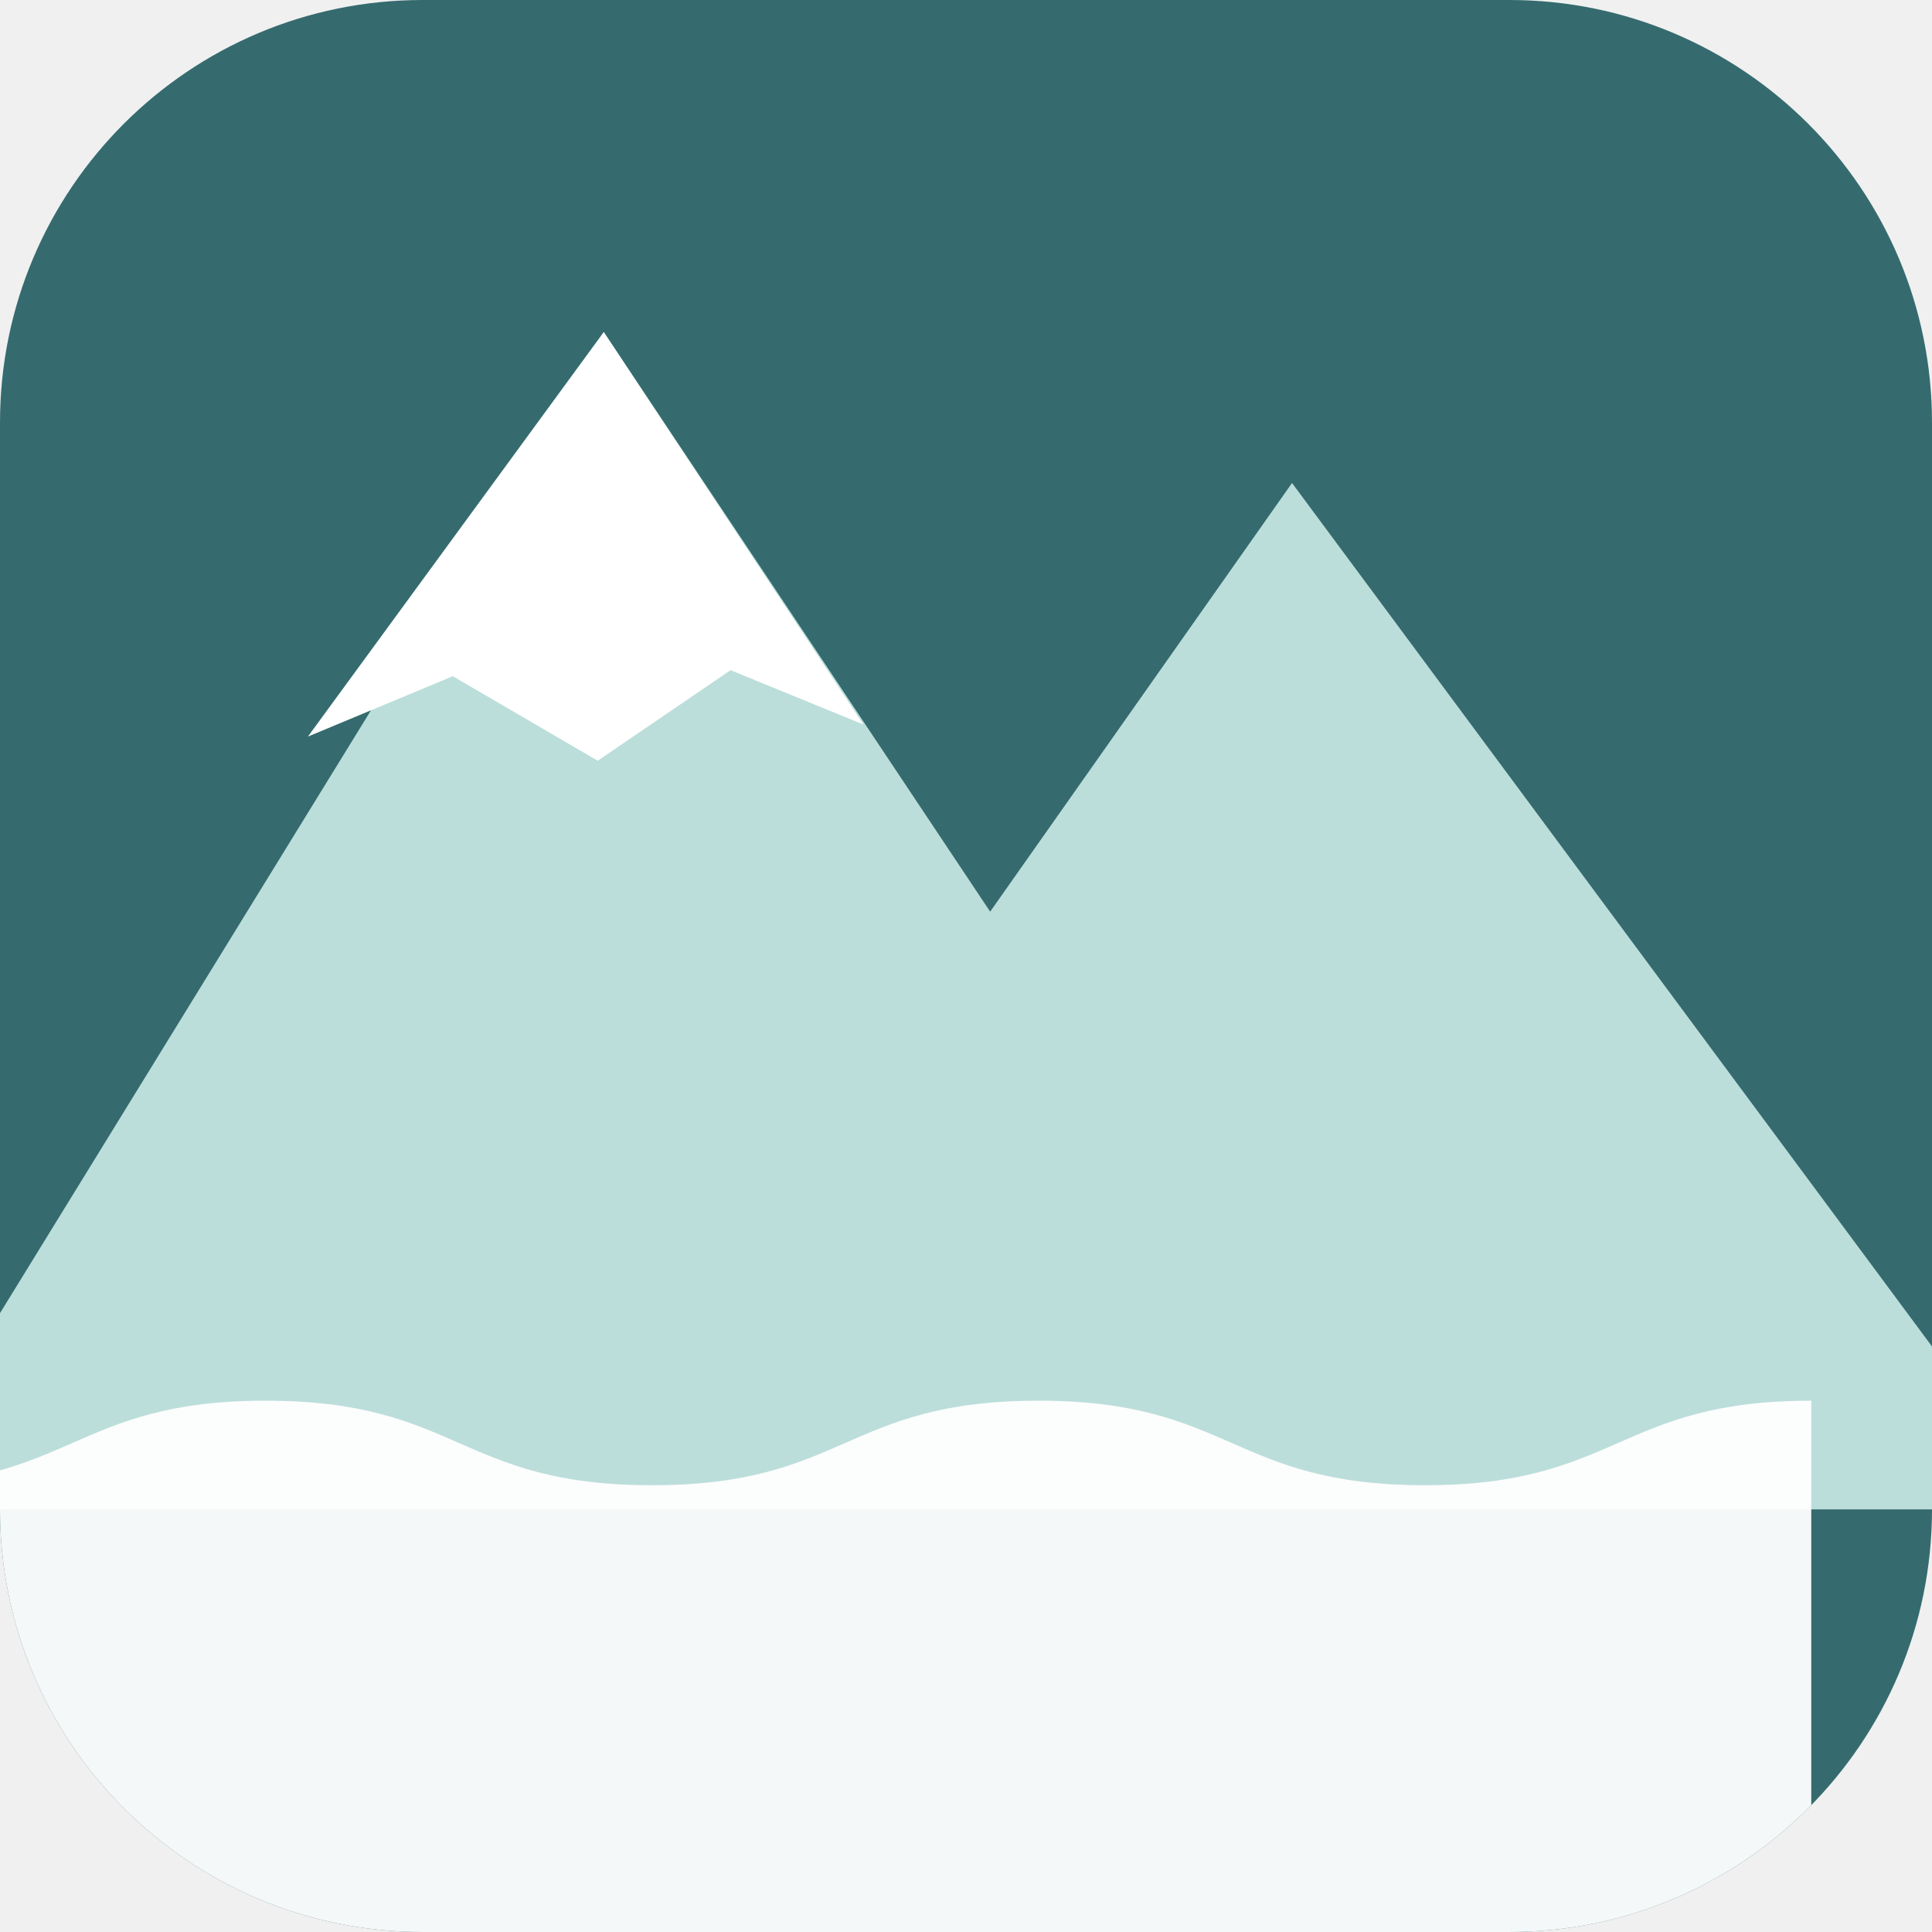
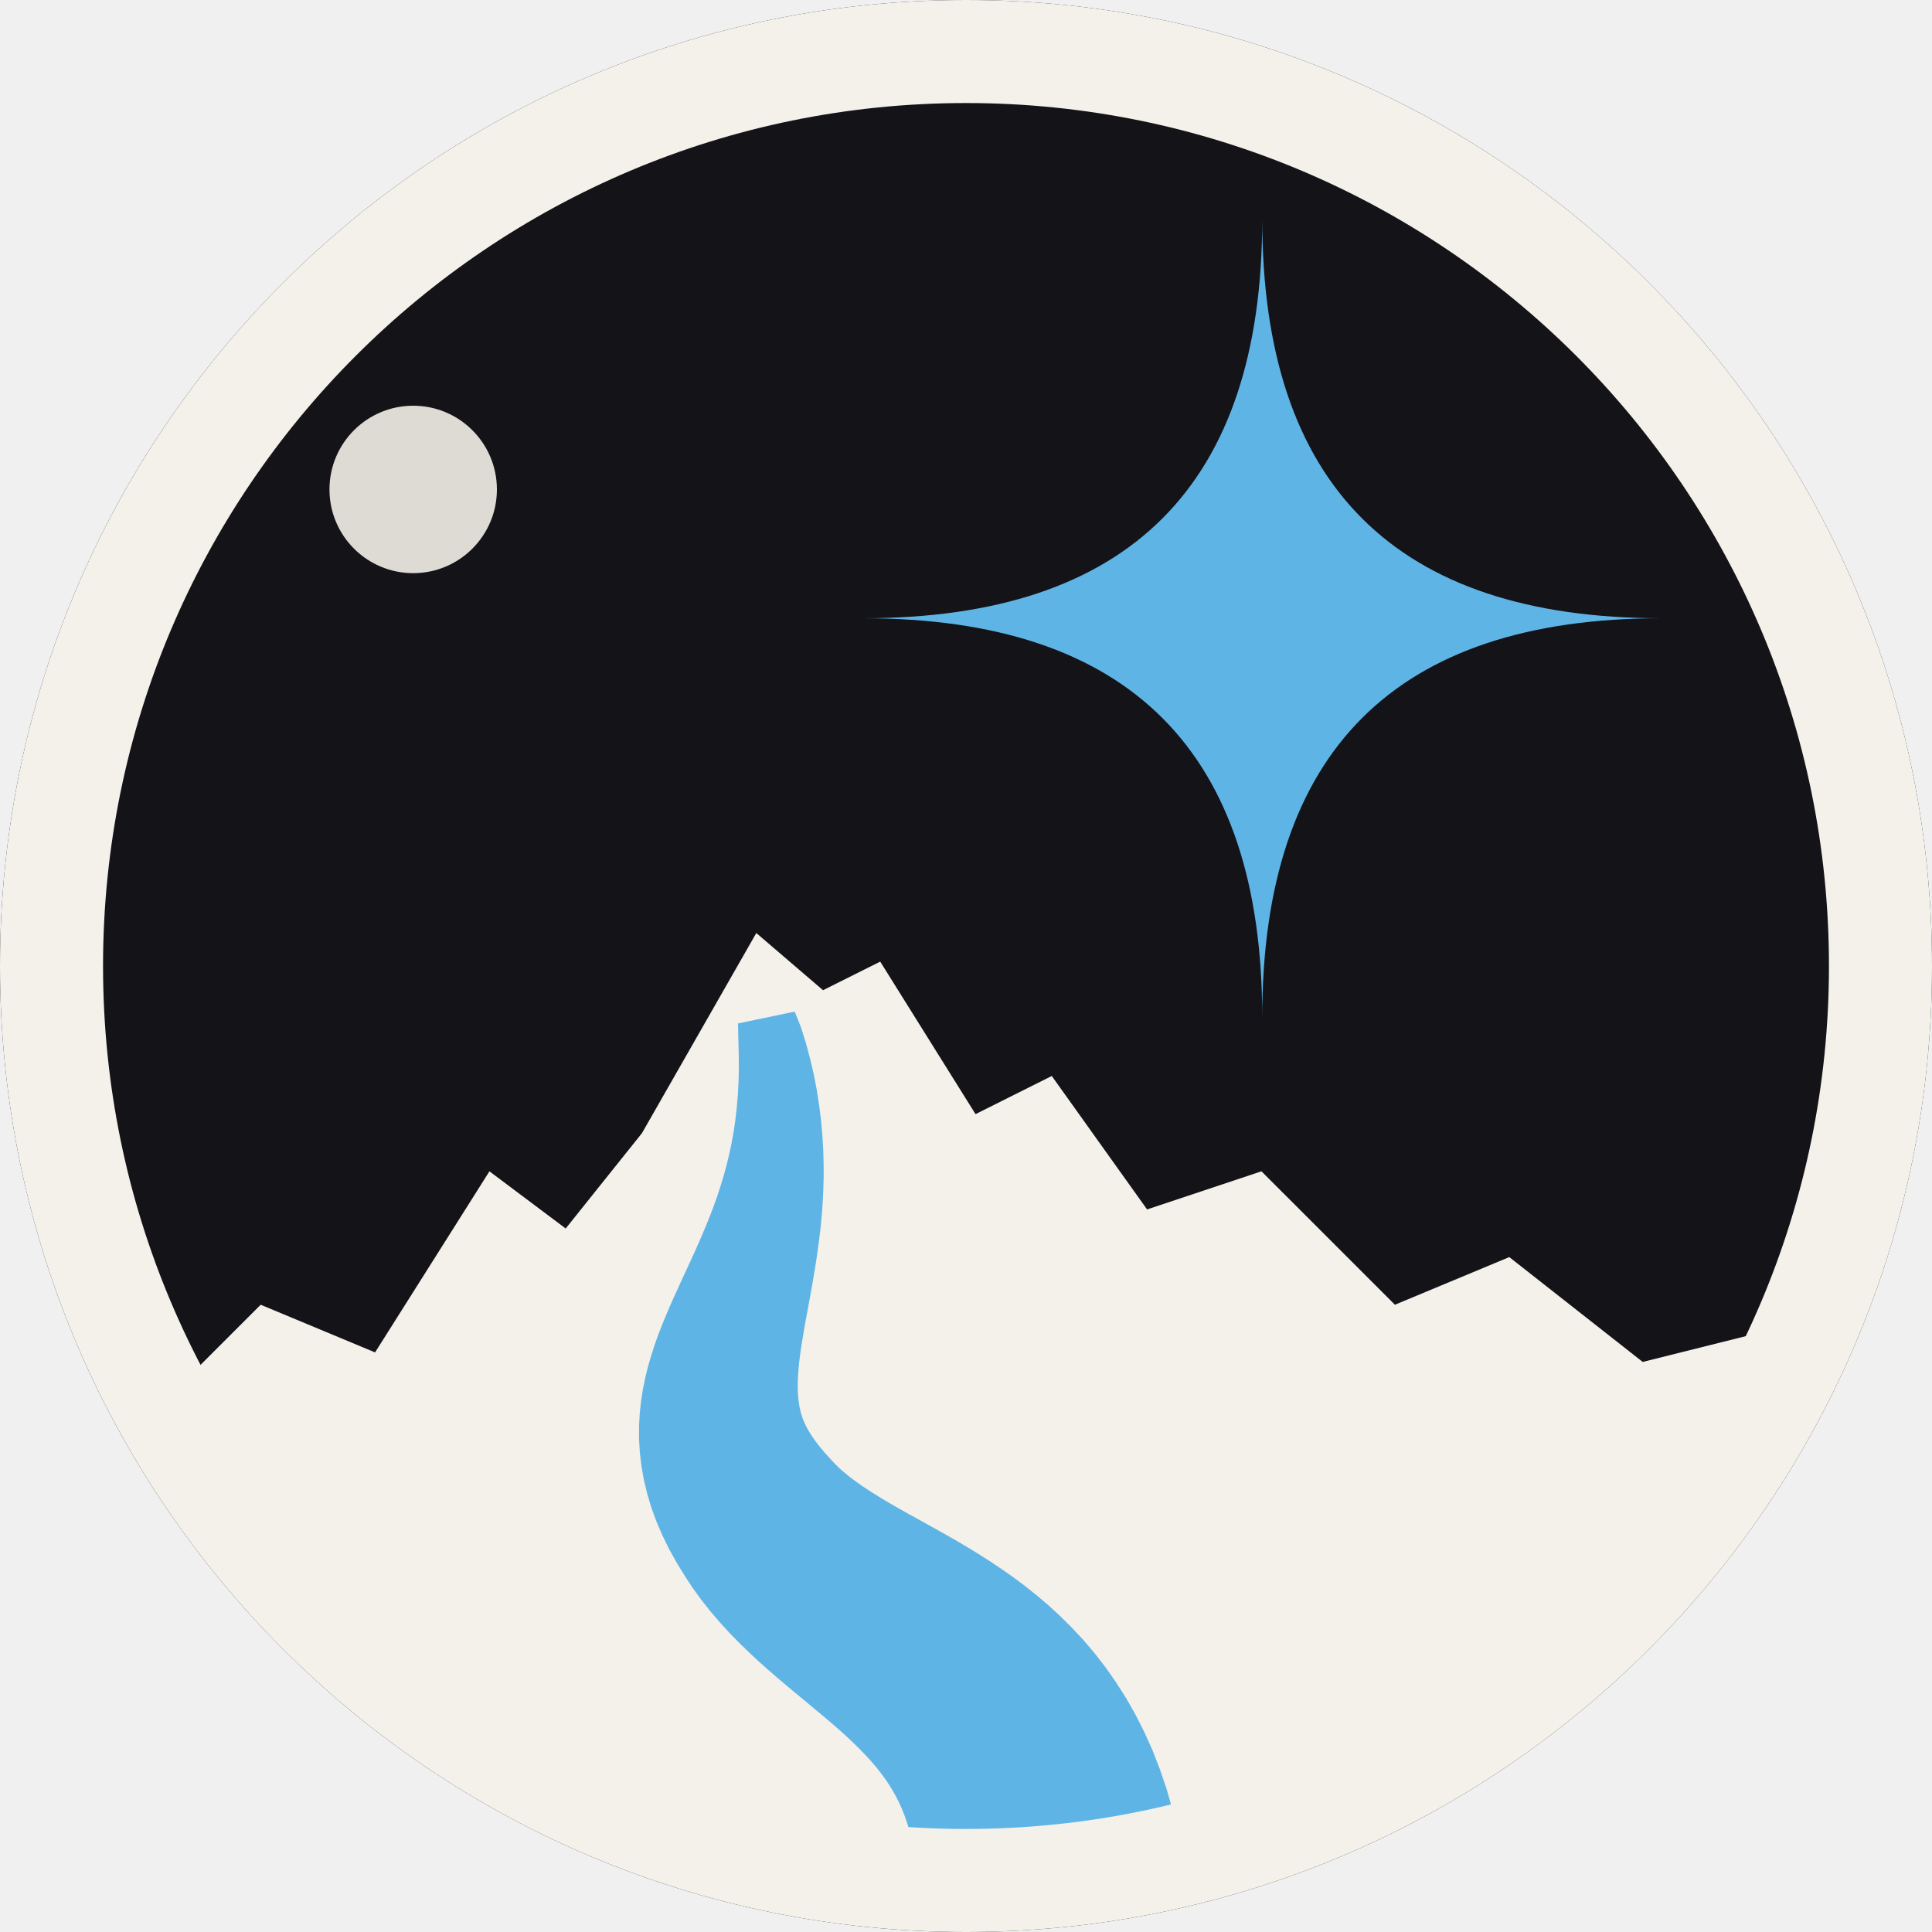
- <svg xmlns="http://www.w3.org/2000/svg" viewBox="0 0 32 32" role="img" aria-label="Utah Water Dashboard">
+ <svg xmlns="http://www.w3.org/2000/svg" width="300" height="300" viewBox="0 0 300 300" role="img" aria-label="A river running off a mountain under a star">
  <defs>
-     <clipPath id="corner">
-       <rect width="32" height="32" rx="7" />
+     <clipPath id="clip">
+       <circle cx="150" cy="150" r="142.00" />
    </clipPath>
  </defs>
-   <g clip-path="url(#corner)">
-     <rect width="32" height="32" fill="#356b6f" />
-     <path d="M-2 25 10 5.5l6.4 9.6L21.4 8 34 25Z" fill="#bcdedb" />
-     <path d="M10 5.5 14.3 12l-2.2-.9-2.2 1.5-2.4-1.4-2.4 1Z" fill="#ffffff" />
-     <path d="M-2 24.6c3.2 0 3.2-1.4 6.4-1.4s3.2 1.4 6.4 1.4 3.2-1.4 6.4-1.4 3.2 1.4 6.4 1.4 3.2-1.4 6.4-1.4V34H-2Z" fill="#ffffff" opacity=".95" />
+   <circle cx="150" cy="150" r="150" fill="#131318" />
+   <g clip-path="url(#clip)">
+     <path d="M -15.76,230.72 L 9.40,214.44 L 22.72,220.36 L 40.48,202.60 L 58.24,210.00 L 76.00,181.88 L 87.84,190.76 L 99.68,175.96 L 117.44,144.88 L 127.80,153.76 L 136.68,149.32 L 151.48,173.00 L 163.32,167.08 L 178.12,187.80 L 195.88,181.88 L 216.60,202.60 L 234.36,195.20 L 255.08,211.48 L 278.76,205.56 L 315.76,227.76 L 315.76,342.4 L -15.76,342.4 Z" fill="#F4F1EA" />
+     <path d="M 114.60,158.92 L 114.65,161.40 L 114.71,163.70 L 114.73,165.91 L 114.68,168.04 L 114.57,170.08 L 114.40,172.05 L 114.18,173.95 L 113.91,175.78 L 113.59,177.56 L 113.22,179.27 L 112.82,180.93 L 112.38,182.55 L 111.90,184.12 L 111.40,185.66 L 110.87,187.16 L 110.31,188.63 L 109.73,190.08 L 109.13,191.51 L 108.52,192.92 L 107.90,194.32 L 107.26,195.72 L 106.62,197.11 L 105.97,198.51 L 105.33,199.92 L 104.68,201.34 L 104.04,202.77 L 103.42,204.24 L 102.80,205.73 L 102.21,207.26 L 101.65,208.84 L 101.13,210.46 L 100.64,212.13 L 100.21,213.86 L 99.84,215.66 L 99.55,217.51 L 99.34,219.43 L 99.23,221.41 L 99.23,223.44 L 99.35,225.51 L 99.60,227.62 L 99.97,229.76 L 100.49,231.91 L 101.13,234.07 L 101.92,236.23 L 102.84,238.37 L 103.88,240.51 L 105.06,242.63 L 106.30,244.65 L 107.54,246.55 L 108.92,248.45 L 110.35,250.25 L 111.81,251.96 L 113.30,253.58 L 114.80,255.12 L 116.31,256.58 L 117.81,257.98 L 119.30,259.31 L 120.77,260.58 L 122.22,261.81 L 123.64,262.99 L 125.02,264.13 L 126.36,265.25 L 127.66,266.33 L 128.91,267.39 L 130.10,268.42 L 131.24,269.44 L 132.31,270.44 L 133.32,271.43 L 134.27,272.40 L 135.16,273.36 L 135.98,274.31 L 136.73,275.26 L 137.42,276.19 L 138.06,277.13 L 138.63,278.07 L 139.16,279.02 L 139.64,279.98 L 140.08,280.97 L 140.49,281.99 L 140.86,283.07 L 141.20,284.20 L 141.51,285.41 L 141.78,286.70 L 142.03,288.10 L 142.24,289.62 L 142.40,291.26 L 142.52,293.04 L 142.59,294.97 L 142.59,297.05 L 142.52,299.30 L 142.38,301.73 L 142.15,304.33 L 141.83,307.11 L 141.41,310.08 L 140.89,313.24 L 140.22,316.87 L 183.78,323.13 L 184.23,318.93 L 184.60,314.59 L 184.83,310.39 L 184.93,306.32 L 184.91,302.37 L 184.75,298.53 L 184.47,294.81 L 184.06,291.20 L 183.53,287.70 L 182.86,284.30 L 182.07,281.01 L 181.16,277.83 L 180.12,274.77 L 178.97,271.81 L 177.70,268.98 L 176.33,266.27 L 174.86,263.68 L 173.30,261.23 L 171.67,258.90 L 169.97,256.71 L 168.22,254.65 L 166.42,252.73 L 164.61,250.93 L 162.77,249.24 L 160.93,247.68 L 159.09,246.22 L 157.27,244.86 L 155.46,243.60 L 153.69,242.41 L 151.94,241.30 L 150.24,240.26 L 148.58,239.28 L 146.96,238.35 L 145.39,237.47 L 143.88,236.63 L 142.42,235.82 L 141.03,235.05 L 139.69,234.30 L 138.42,233.57 L 137.21,232.86 L 136.07,232.16 L 134.99,231.48 L 133.98,230.81 L 133.02,230.14 L 132.13,229.48 L 131.30,228.81 L 130.51,228.14 L 129.70,227.35 L 128.81,226.40 L 128.08,225.59 L 127.45,224.84 L 126.90,224.15 L 126.42,223.50 L 126.00,222.88 L 125.63,222.29 L 125.30,221.71 L 125.01,221.12 L 124.74,220.52 L 124.51,219.88 L 124.31,219.20 L 124.15,218.46 L 124.02,217.66 L 123.93,216.80 L 123.88,215.87 L 123.87,214.87 L 123.91,213.81 L 123.99,212.67 L 124.10,211.48 L 124.26,210.22 L 124.45,208.90 L 124.68,207.52 L 124.92,206.08 L 125.19,204.59 L 125.48,203.05 L 125.77,201.45 L 126.07,199.80 L 126.36,198.10 L 126.65,196.35 L 126.92,194.55 L 127.17,192.70 L 127.40,190.80 L 127.59,188.86 L 127.74,186.86 L 127.84,184.82 L 127.90,182.74 L 127.89,180.61 L 127.83,178.43 L 127.69,176.22 L 127.49,173.96 L 127.20,171.65 L 126.84,169.31 L 126.38,166.92 L 125.82,164.50 L 125.16,162.03 L 124.38,159.53 L 123.40,157.08 Z" fill="#5FB4E6" />
  </g>
+   <circle cx="64.16" cy="76.0" r="13" fill="#F4F1EA" opacity="0.9" />
+   <path d="M 196.00,34.00 Q 196.00,96.00 258.00,96.00 Q 196.00,96.00 196.00,158.00 Q 196.00,96.00 134.00,96.00 Q 196.00,96.00 196.00,34.00 Z" fill="#5FB4E6" />
+   <circle cx="150" cy="150" r="142.00" fill="none" stroke="#F4F1EA" stroke-width="16" />
</svg>
